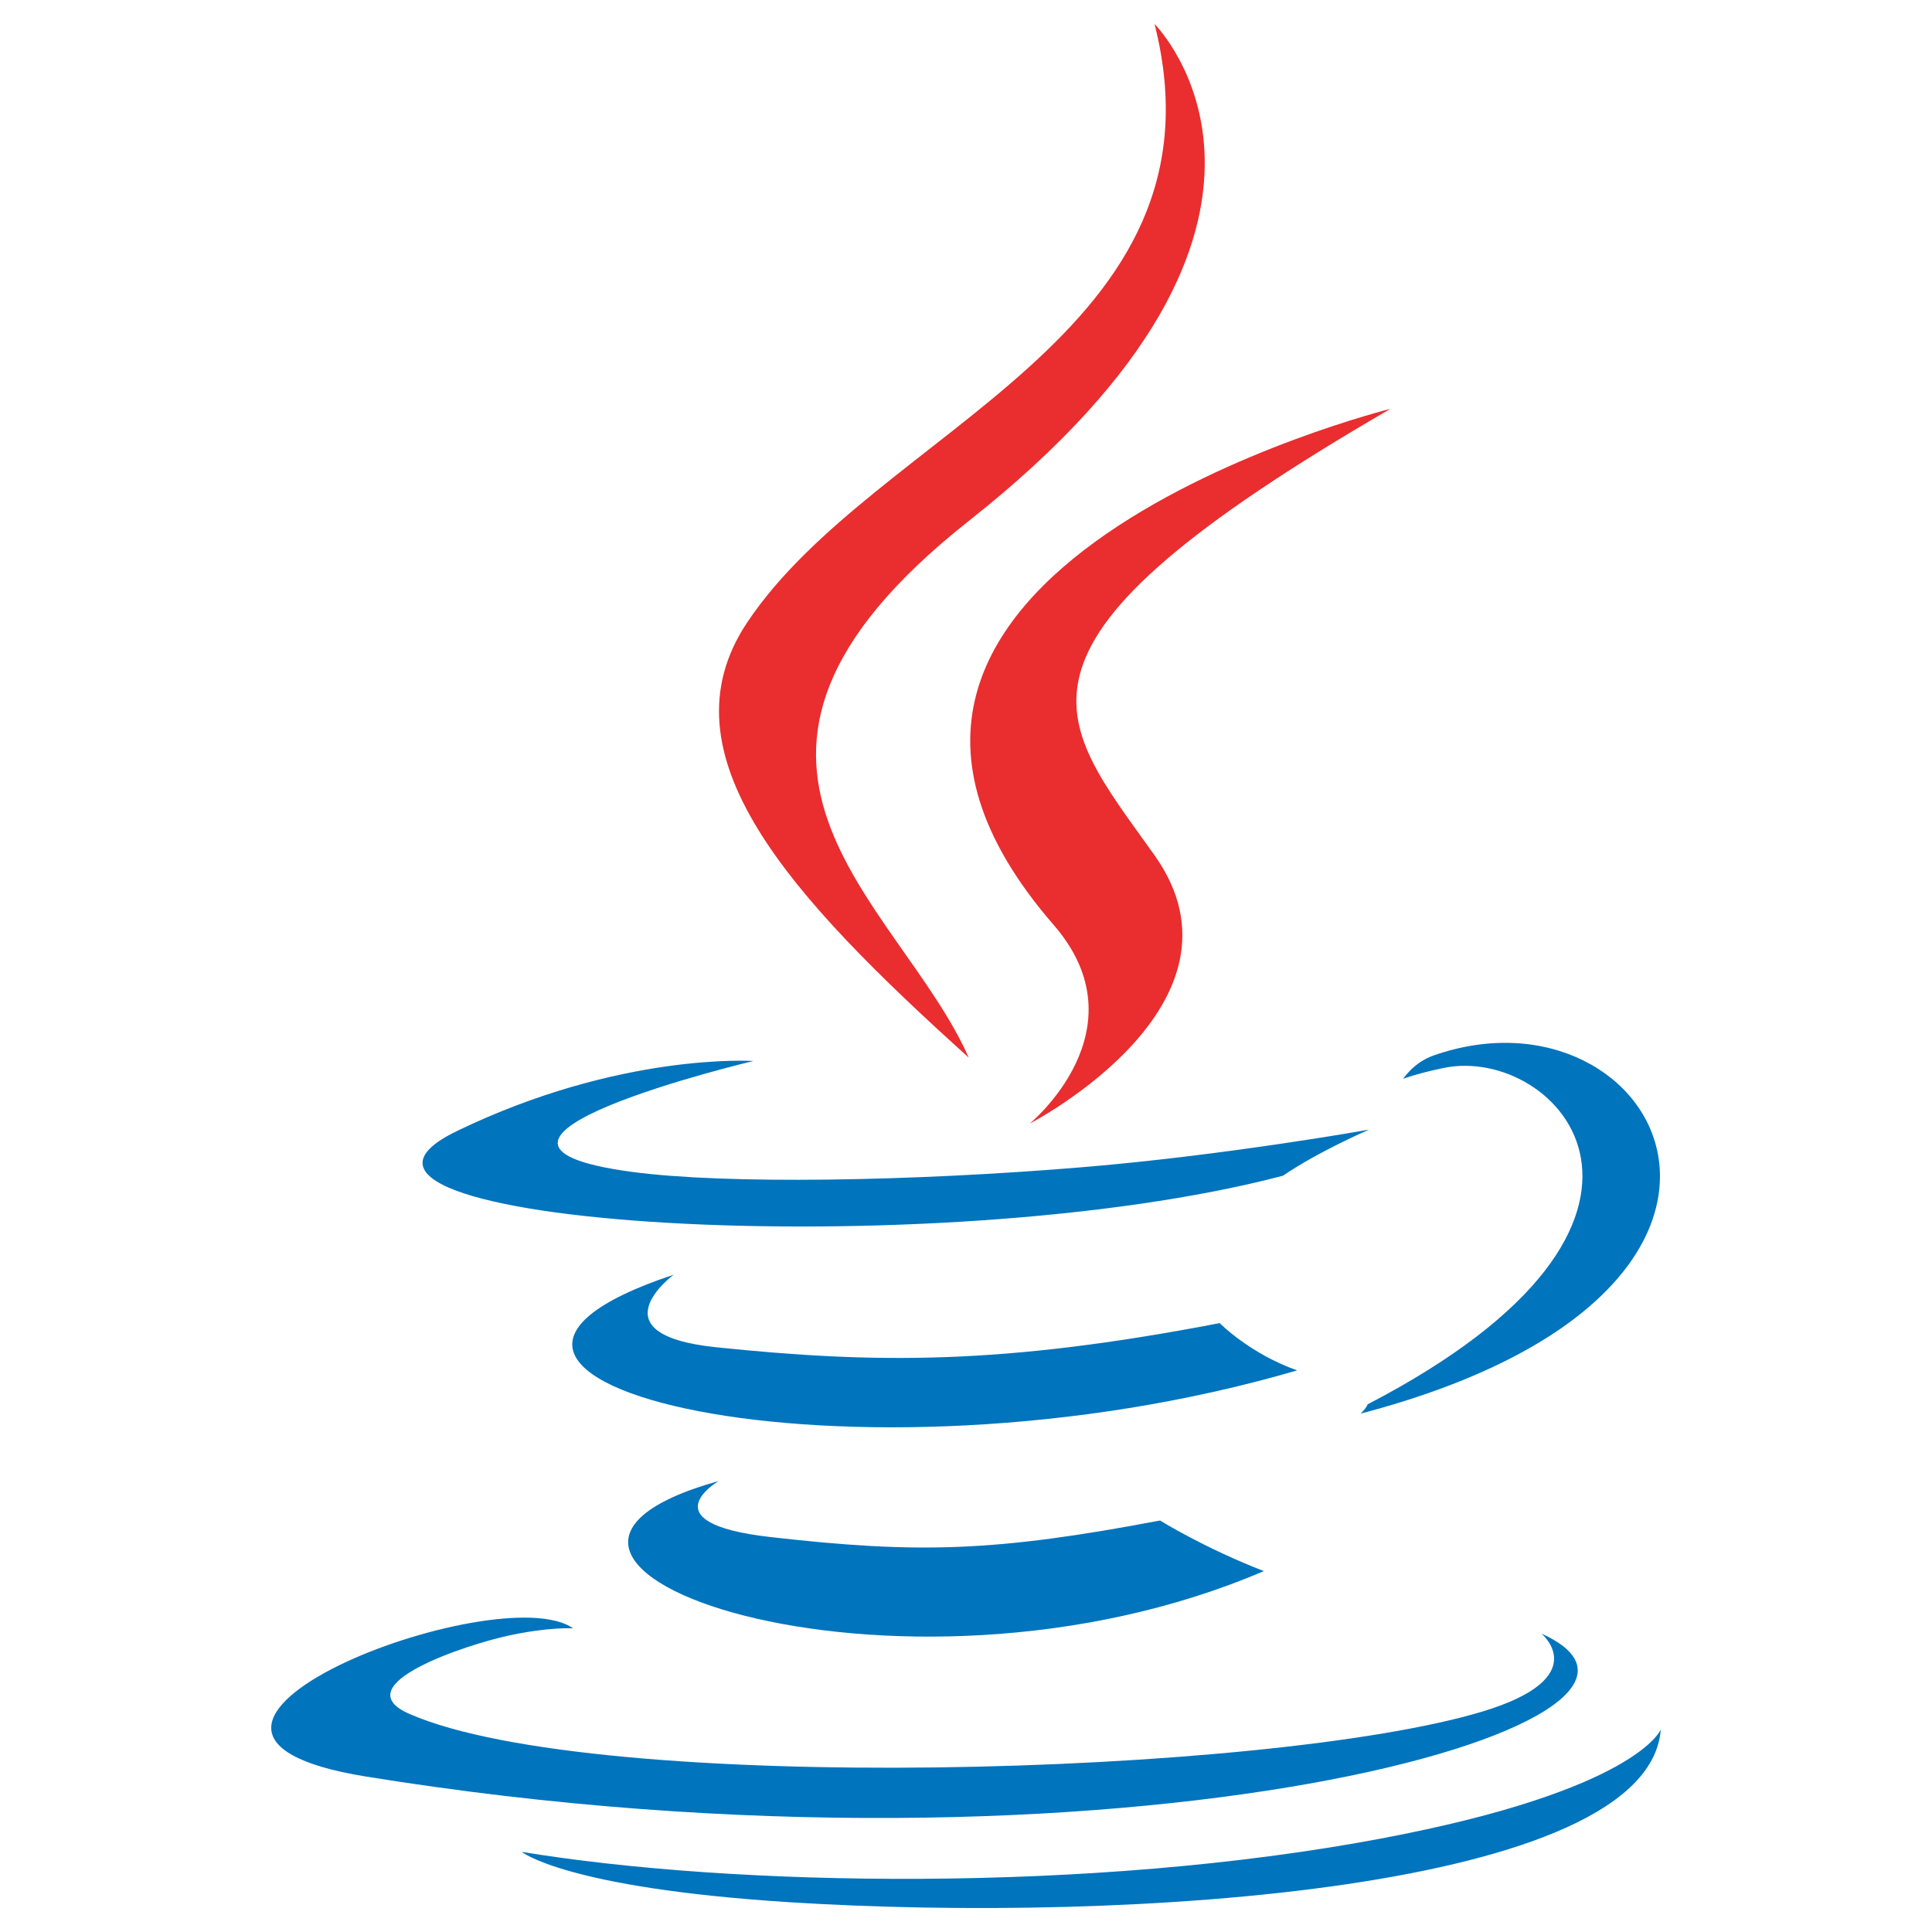
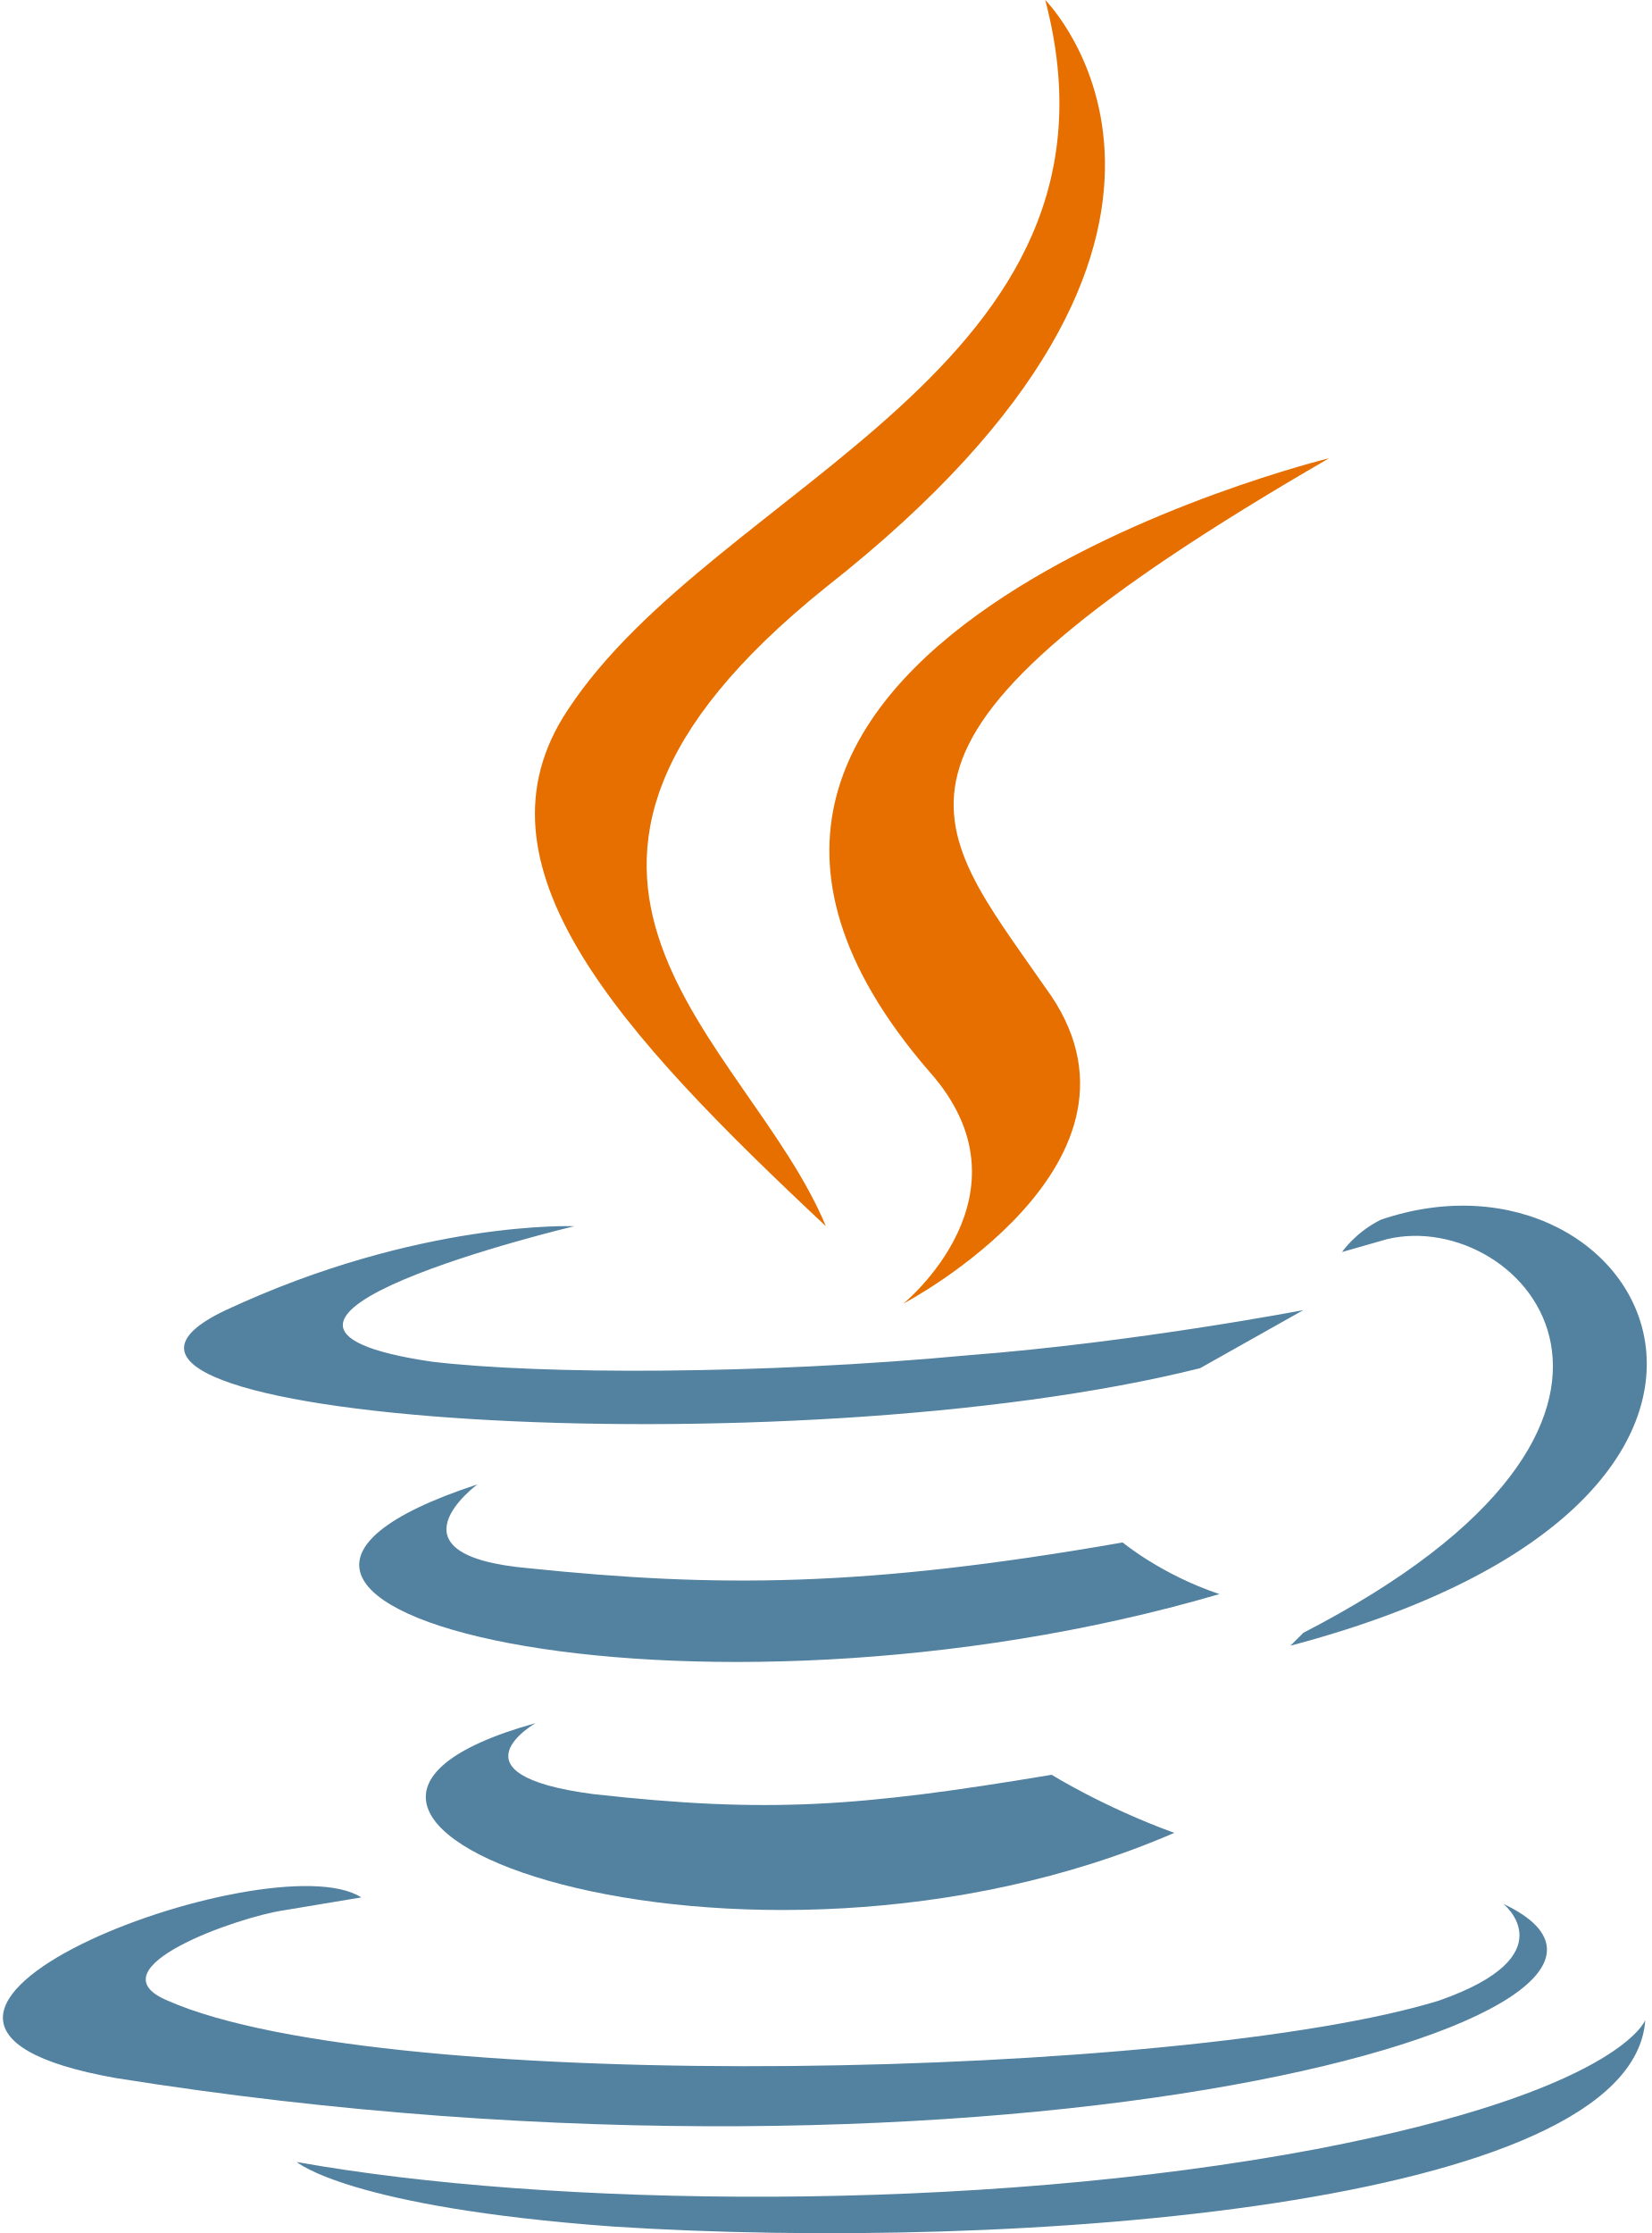
- <svg xmlns="http://www.w3.org/2000/svg" viewBox="0 0 128 128">
-   <path fill="#0074BD" d="M47.617 98.12s-4.767 2.774 3.397 3.71c9.892 1.13 14.947.968 25.845-1.092 0 0 2.871 1.795 6.873 3.351-24.439 10.47-55.308-.607-36.115-5.969zM44.629 84.455s-5.348 3.959 2.823 4.805c10.567 1.091 18.91 1.18 33.354-1.6 0 0 1.993 2.025 5.132 3.131-29.542 8.64-62.446.68-41.309-6.336z" />
-   <path fill="#EA2D2E" d="M69.802 61.271c6.025 6.935-1.58 13.17-1.58 13.17s15.289-7.891 8.269-17.777c-6.559-9.215-11.587-13.792 15.635-29.58 0 .001-42.731 10.67-22.324 34.187z" />
-   <path fill="#0074BD" d="M102.123 108.229s3.529 2.91-3.888 5.159c-14.102 4.272-58.706 5.56-71.094.171-4.451-1.938 3.899-4.625 6.526-5.192 2.739-.593 4.303-.485 4.303-.485-4.953-3.487-32.013 6.85-13.743 9.815 49.821 8.076 90.817-3.637 77.896-9.468zM49.912 70.294s-22.686 5.389-8.033 7.348c6.188.828 18.518.638 30.011-.326 9.39-.789 18.813-2.474 18.813-2.474s-3.308 1.419-5.704 3.053c-23.042 6.061-67.544 3.238-54.731-2.958 10.832-5.239 19.644-4.643 19.644-4.643zM90.609 93.041c23.421-12.167 12.591-23.86 5.032-22.285-1.848.385-2.677.72-2.677.72s.688-1.079 2-1.543c14.953-5.255 26.451 15.503-4.823 23.725 0-.002.359-.327.468-.617z" />
-   <path fill="#EA2D2E" d="M76.491 1.587s12.968 12.976-12.303 32.923c-20.266 16.006-4.621 25.13-.007 35.559-11.831-10.673-20.509-20.07-14.688-28.815 8.548-12.834 32.229-19.059 26.998-39.667z" />
-   <path fill="#0074BD" d="M52.214 126.021c22.476 1.437 57-.8 57.817-11.436 0 0-1.571 4.032-18.577 7.231-19.186 3.612-42.854 3.191-56.887.874 0 .001 2.875 2.381 17.647 3.331z" />
+ <svg xmlns="http://www.w3.org/2000/svg" preserveAspectRatio="xMidYMid" viewBox="0 0 256 346">
+   <path d="M83 267s-14 8 9 11c27 3 41 2 71-3 0 0 8 5 19 9-67 29-153-2-99-17M74 230s-15 11 8 13c29 3 52 3 92-4 0 0 6 5 15 8-82 24-173 2-115-17" fill="#5382A1" />
+   <path d="M144 166c17 19-4 36-4 36s42-22 22-49c-18-26-32-38 44-82 0 0-119 29-62 95" fill="#E76F00" />
+   <path d="M233 295s10 8-10 15c-39 12-163 15-197 0-12-5 11-13 18-14l12-2c-14-9-89 19-38 28 138 22 251-10 215-27M89 190s-63 15-22 21c17 2 51 2 83-1 26-2 52-7 52-7l-16 9c-64 16-187 8-151-9 30-14 54-13 54-13M202 253c64-33 34-66 13-61l-7 2s2-3 6-5c41-14 73 43-14 66l2-2" fill="#5382A1" />
+   <path d="M162 0s36 36-34 91c-56 45-12 70 0 99-32-30-56-56-40-80 23-35 89-53 74-110" fill="#E76F00" />
+   <path d="M95 345c62 4 158-3 160-32 0 0-4 11-51 20-53 10-119 9-158 2 0 0 8 7 49 10" fill="#5382A1" />
</svg>
